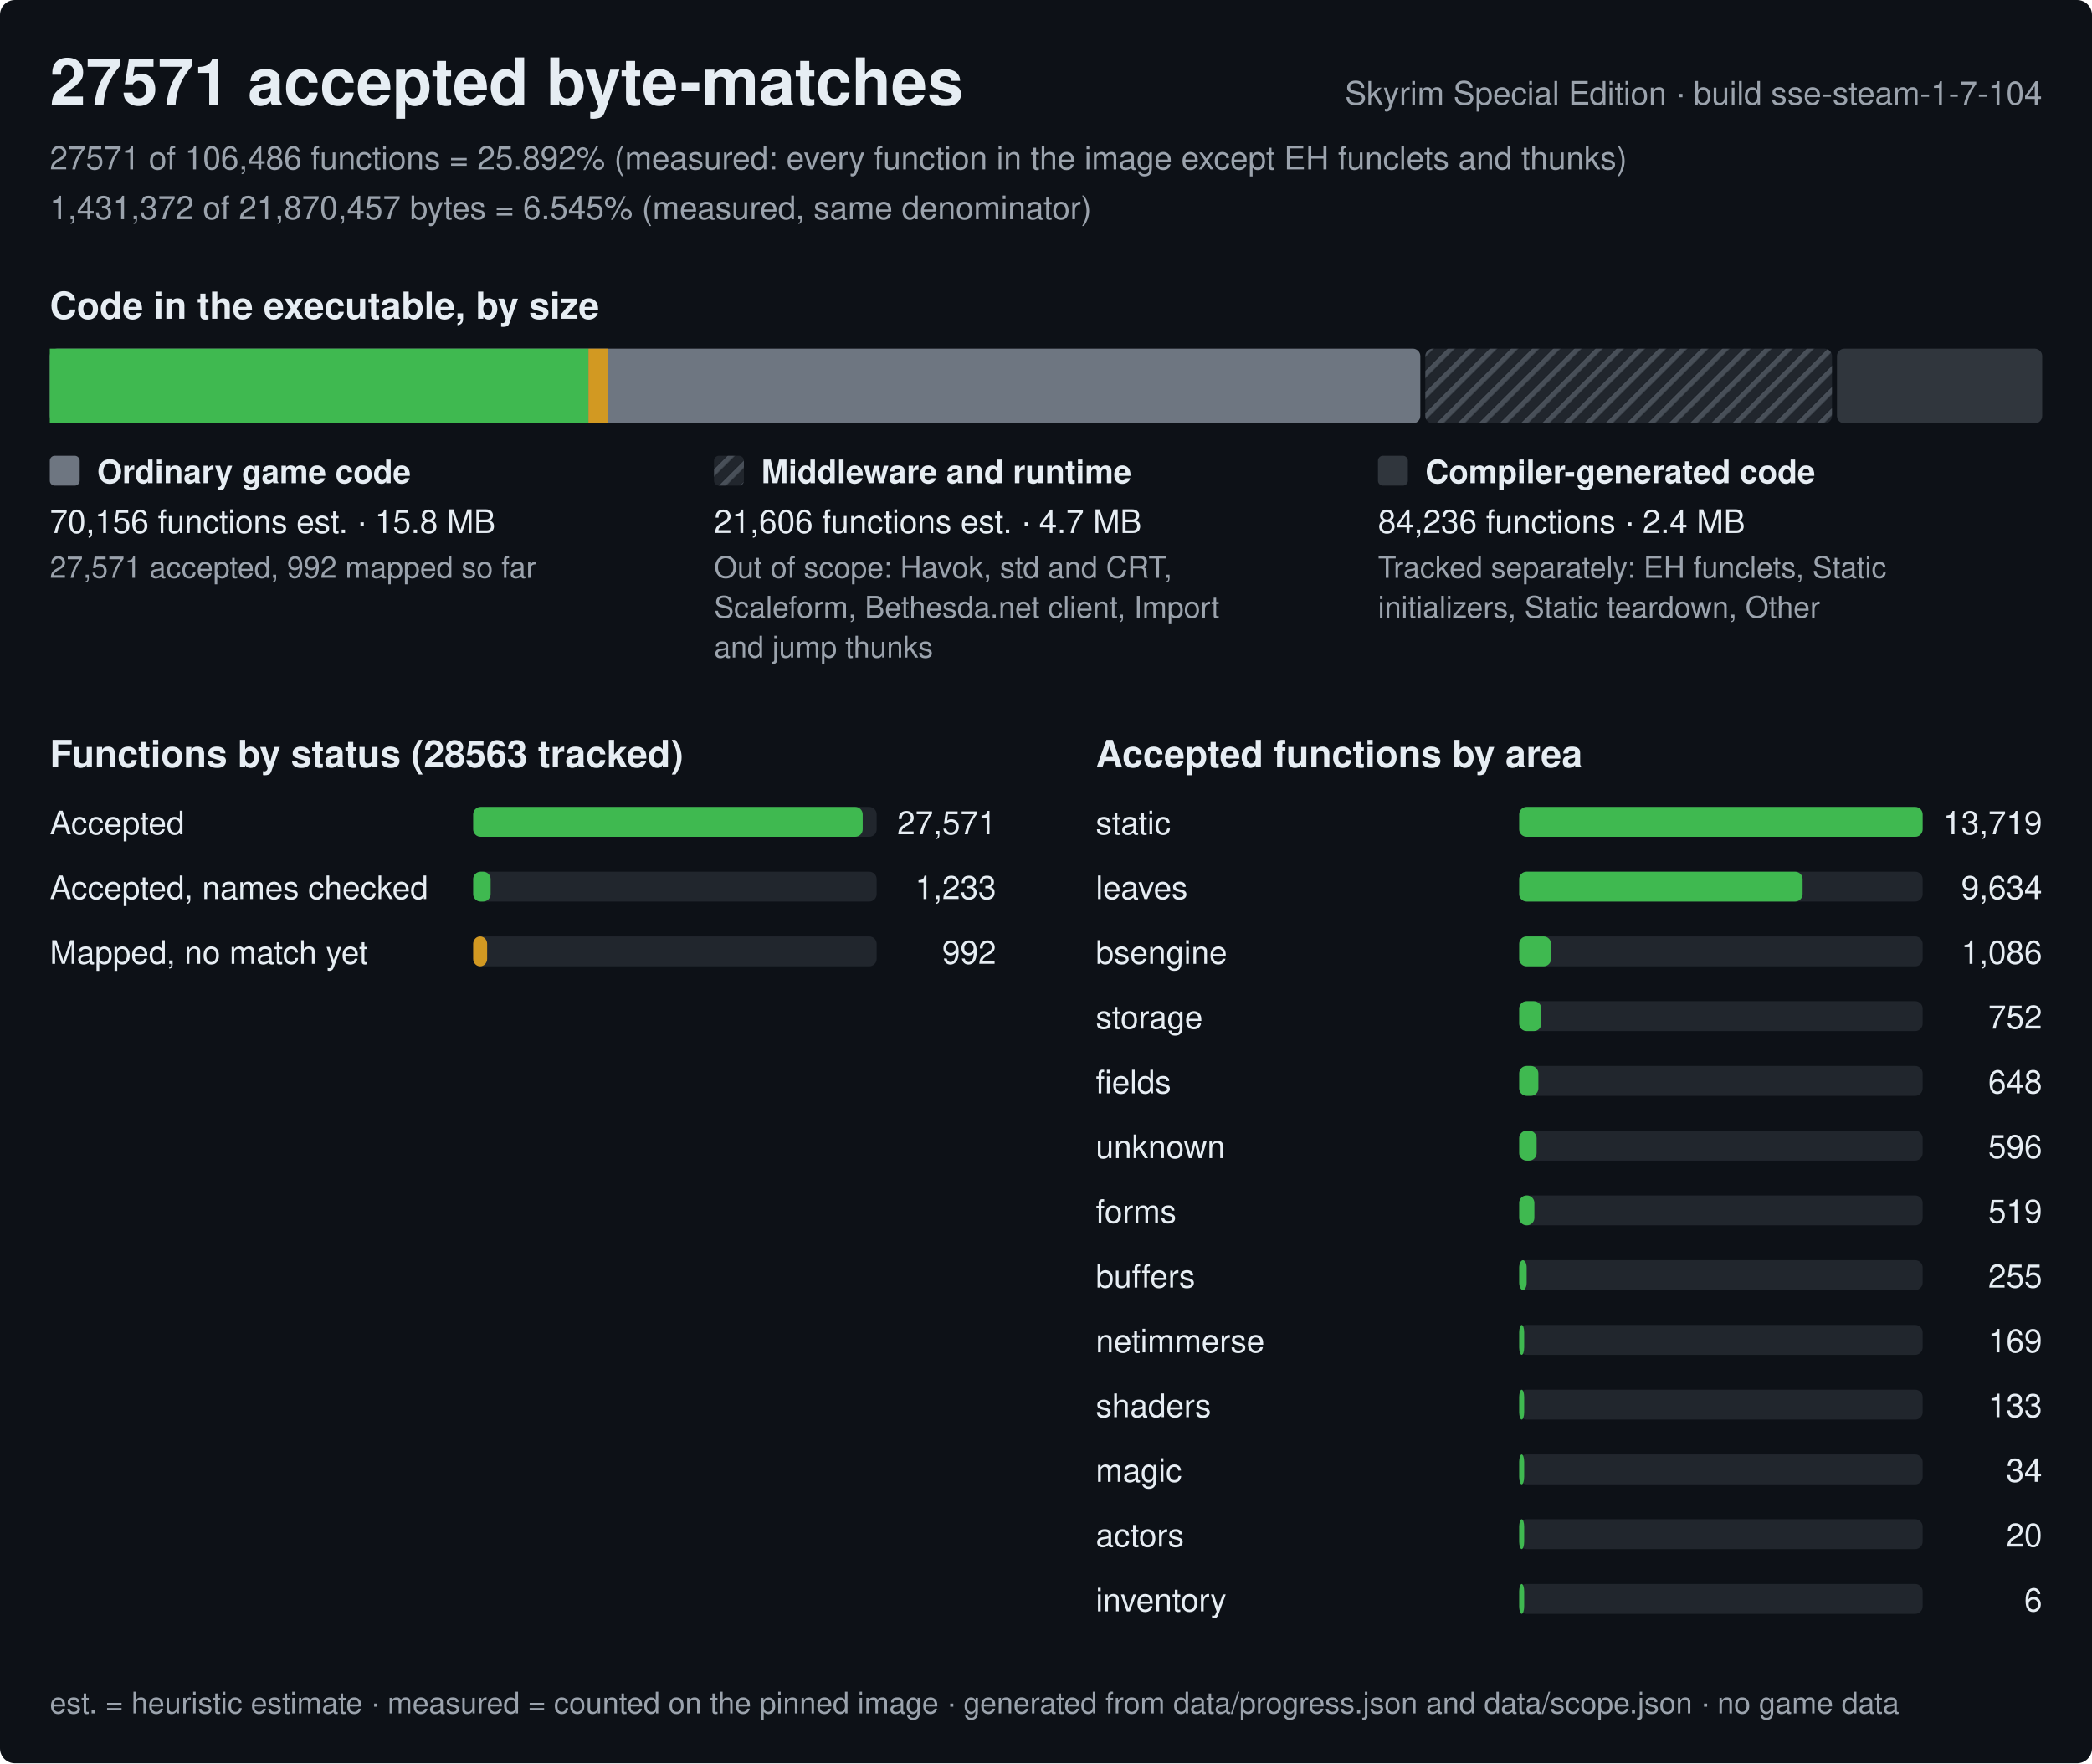
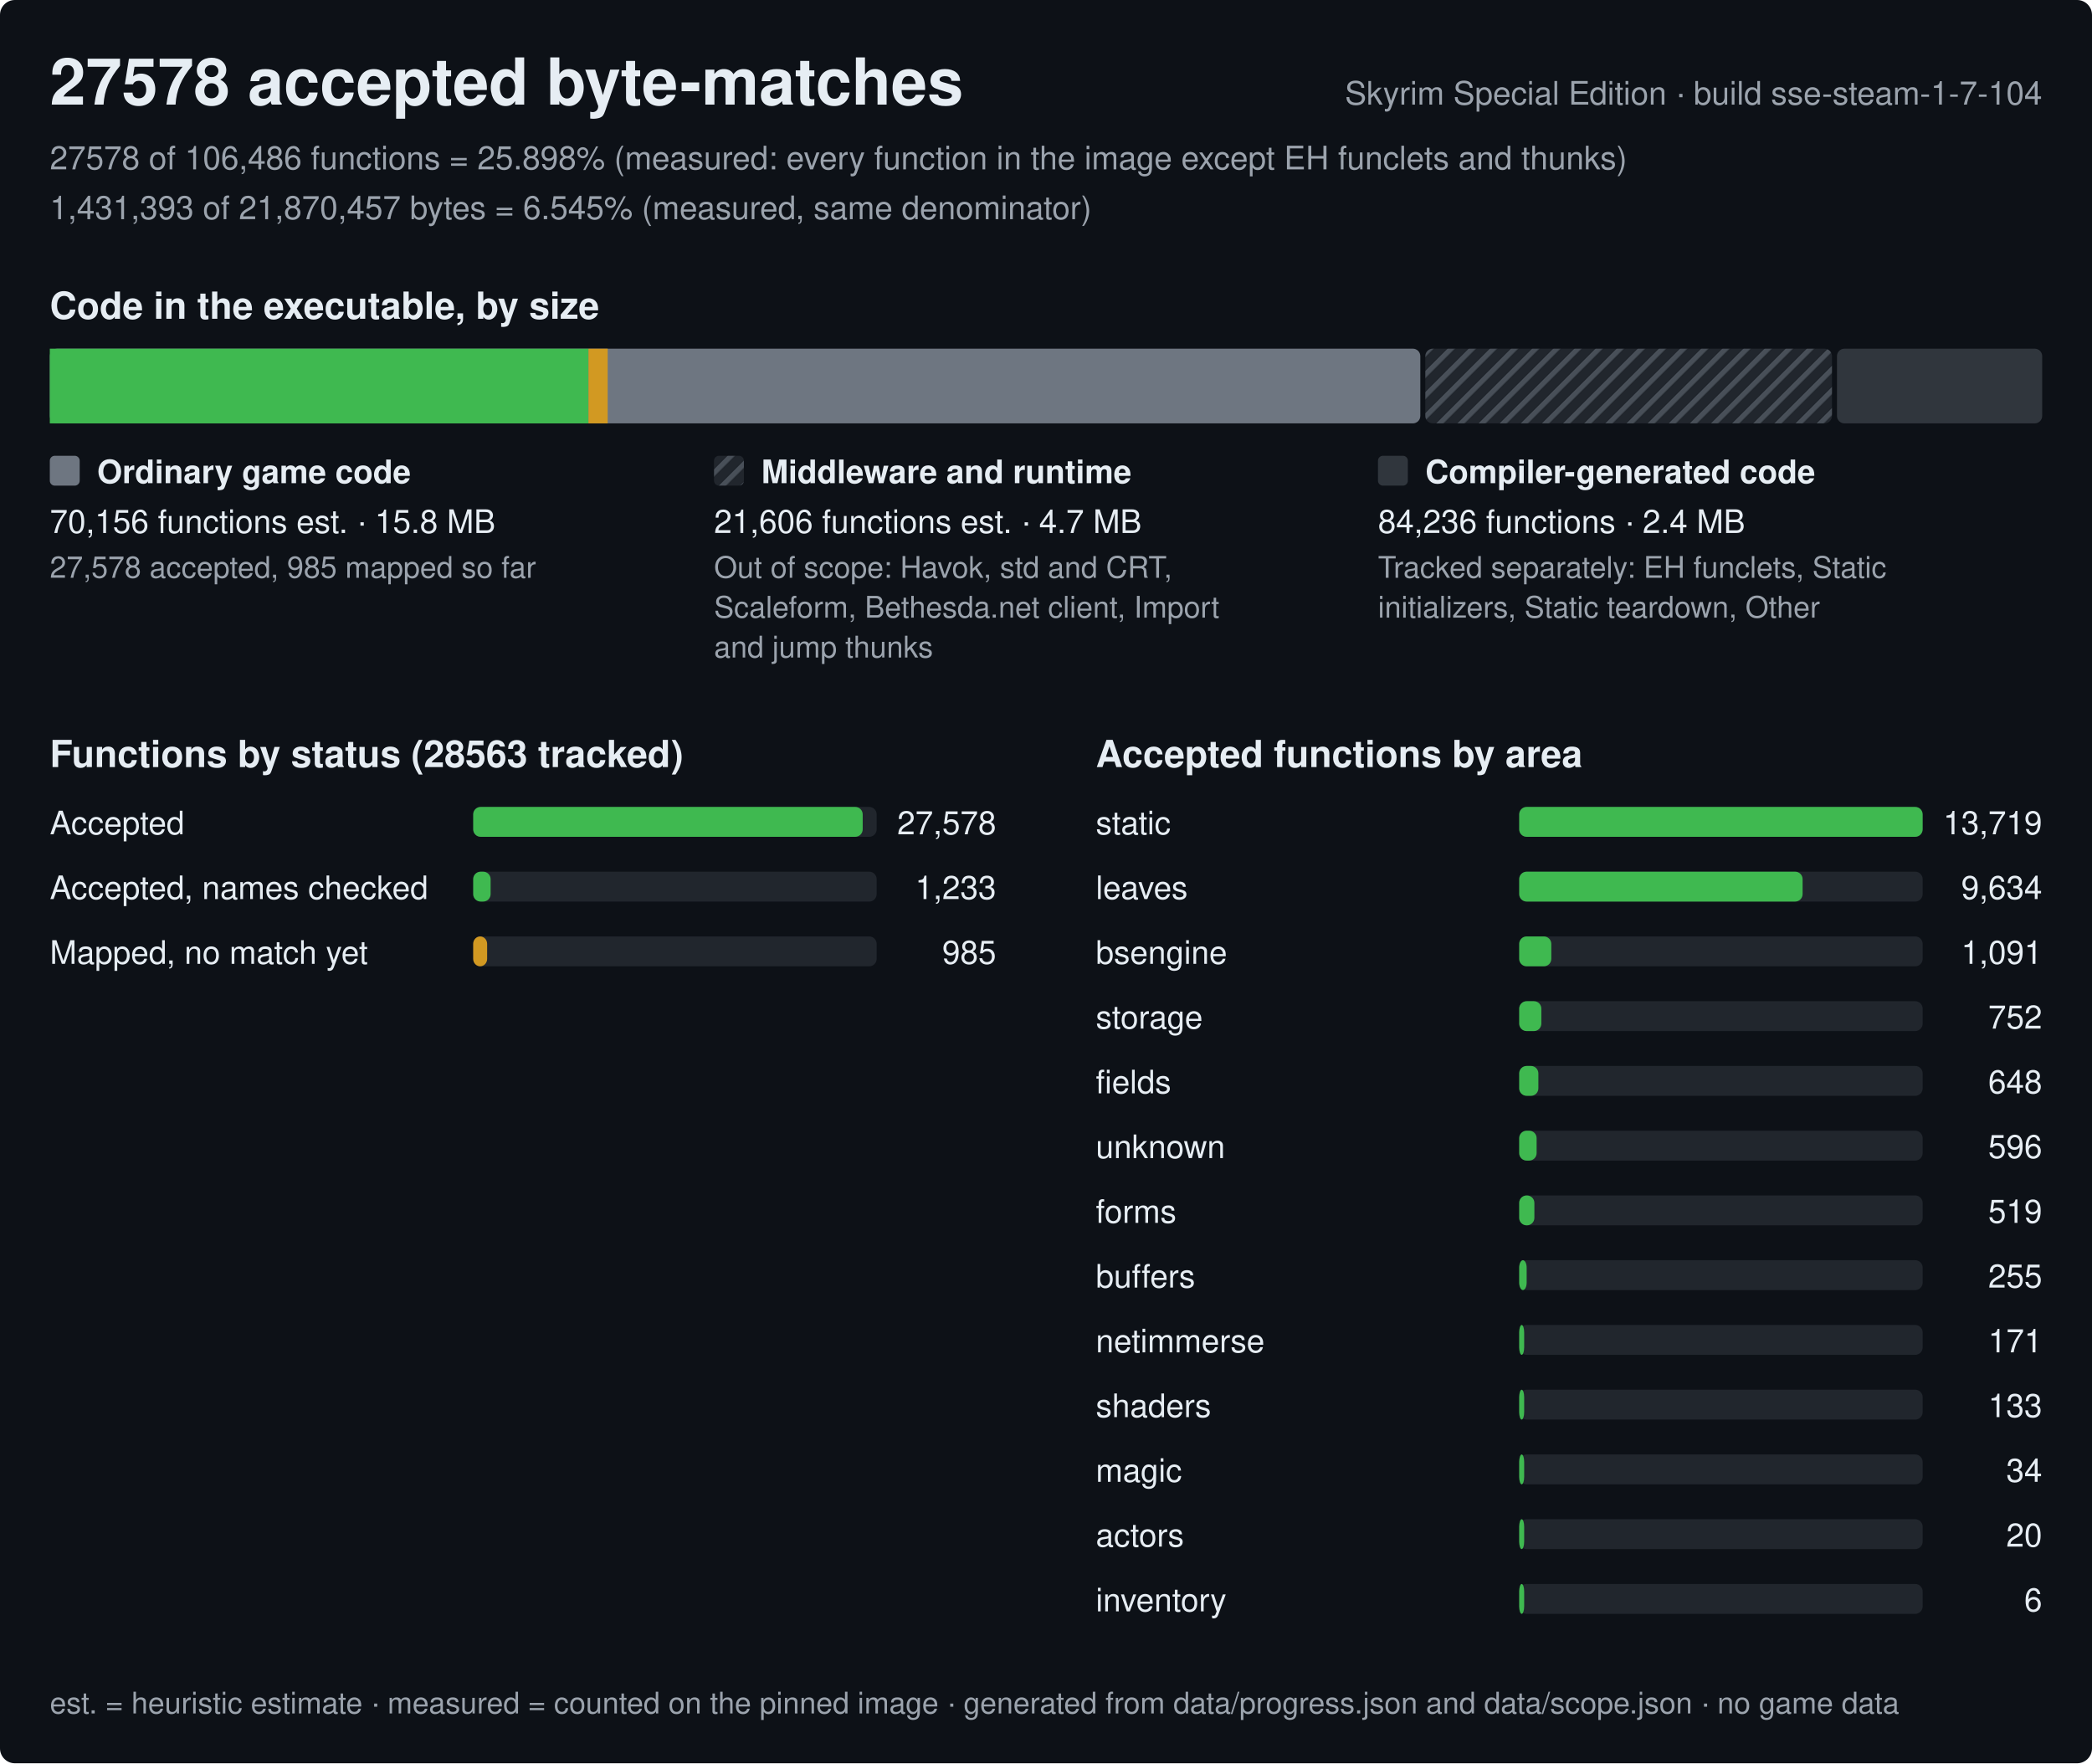
<svg xmlns="http://www.w3.org/2000/svg" width="840" height="708" viewBox="0 0 840 708" role="img" aria-label="Progress of the Skyrim Special Edition byte-matching reconstruction, build sse-steam-1-7-104">
  <style>text{font-family:-apple-system,BlinkMacSystemFont,'Segoe UI',Helvetica,Arial,sans-serif;fill:#e6edf3;white-space:pre}.h{font-size:26px;font-weight:600}.st{font-size:15px;font-weight:600}.lb{font-size:13px;font-weight:600}.bl{font-size:12px;font-weight:600;stroke:#0d1117;stroke-width:3px;paint-order:stroke;stroke-linejoin:round}.rl{font-size:13px}.fn{font-size:12px;fill:#9ba3ad}.mu{fill:#9ba3ad}</style>
  <defs>
    <pattern id="hx" width="6" height="6" patternUnits="userSpaceOnUse" patternTransform="rotate(45)">
      <rect width="6" height="6" fill="#21262d" />
      <rect width="2" height="6" fill="#484f58" />
    </pattern>
  </defs>
  <rect width="840" height="708" rx="6" fill="#0d1117" />
-   <text x="20" y="42" class="h">27571 accepted byte-matches</text>
+   <text x="20" y="42" class="h">27578 accepted byte-matches</text>
  <text x="820" y="42" class="rl mu" text-anchor="end">Skyrim Special Edition · build sse-steam-1-7-104</text>
-   <text x="20" y="68" class="rl mu">27571 of 106,486 functions = 25.892% (measured: every function in the image except EH funclets and thunks)</text>
-   <text x="20" y="88" class="rl mu">1,431,372 of 21,870,457 bytes = 6.545% (measured, same denominator)</text>
+   <text x="20" y="68" class="rl mu">27578 of 106,486 functions = 25.898% (measured: every function in the image except EH funclets and thunks)</text>
+   <text x="20" y="88" class="rl mu">1,431,393 of 21,870,457 bytes = 6.545% (measured, same denominator)</text>
  <text x="20" y="128" class="st">Code in the executable, by size</text>
  <rect x="20" y="140" width="550.3" height="30" rx="3" fill="#6e7681" />
  <rect x="20" y="140" width="216.3" height="30" fill="#3fb950" />
-   <rect x="236.3" y="140" width="7.8" height="30" fill="#d29922" />
+   <rect x="236.3" y="140" width="7.7" height="30" fill="#d29922" />
  <rect x="572.3" y="140" width="163.3" height="30" rx="3" fill="url(#hx)" />
  <rect x="737.6" y="140" width="82.4" height="30" rx="3" fill="#30363d" />
  <rect x="20" y="183" width="12" height="12" rx="2" fill="#6e7681" />
  <text x="39" y="194" class="lb">Ordinary game code</text>
  <text x="20" y="214" class="rl">70,156 functions est. · 15.8 MB</text>
-   <text x="20" y="232" class="fn">27,571 accepted, 992 mapped so far</text>
+   <text x="20" y="232" class="fn">27,578 accepted, 985 mapped so far</text>
  <rect x="286.7" y="183" width="12" height="12" rx="2" fill="url(#hx)" />
  <text x="305.7" y="194" class="lb">Middleware and runtime</text>
  <text x="286.7" y="214" class="rl">21,606 functions est. · 4.7 MB</text>
  <text x="286.7" y="232" class="fn">Out of scope: Havok, std and CRT,</text>
  <text x="286.7" y="248" class="fn">Scaleform, Bethesda.net client, Import</text>
  <text x="286.7" y="264" class="fn">and jump thunks</text>
  <rect x="553.3" y="183" width="12" height="12" rx="2" fill="#30363d" />
  <text x="572.3" y="194" class="lb">Compiler-generated code</text>
  <text x="553.3" y="214" class="rl">84,236 functions · 2.4 MB</text>
  <text x="553.3" y="232" class="fn">Tracked separately: EH funclets, Static</text>
  <text x="553.3" y="248" class="fn">initializers, Static teardown, Other</text>
  <text x="20" y="308" class="st">Functions by status (28563 tracked)</text>
  <text x="20" y="335" class="rl">Accepted</text>
  <rect x="190" y="324" width="162.0" height="12" rx="3" fill="#21262d" />
  <rect x="190" y="324" width="156.4" height="12" rx="3" fill="#3fb950" />
-   <text x="400.0" y="335" class="rl" text-anchor="end">27,571</text>
+   <text x="400.0" y="335" class="rl" text-anchor="end">27,578</text>
  <text x="20" y="361" class="rl">Accepted, names checked</text>
  <rect x="190" y="350" width="162.0" height="12" rx="3" fill="#21262d" />
  <rect x="190" y="350" width="7" height="12" rx="3" fill="#3fb950" />
  <text x="400.0" y="361" class="rl" text-anchor="end">1,233</text>
  <text x="20" y="387" class="rl">Mapped, no match yet</text>
  <rect x="190" y="376" width="162.0" height="12" rx="3" fill="#21262d" />
  <rect x="190" y="376" width="5.6" height="12" rx="3" fill="#d29922" />
-   <text x="400.0" y="387" class="rl" text-anchor="end">992</text>
+   <text x="400.0" y="387" class="rl" text-anchor="end">985</text>
  <text x="440.0" y="308" class="st">Accepted functions by area</text>
  <text x="440.0" y="335" class="rl">static</text>
  <rect x="610.0" y="324" width="162.0" height="12" rx="3" fill="#21262d" />
  <rect x="610.0" y="324" width="162" height="12" rx="3" fill="#3fb950" />
  <text x="820.0" y="335" class="rl" text-anchor="end">13,719</text>
  <text x="440.0" y="361" class="rl">leaves</text>
  <rect x="610.0" y="350" width="162.0" height="12" rx="3" fill="#21262d" />
  <rect x="610.0" y="350" width="113.8" height="12" rx="3" fill="#3fb950" />
  <text x="820.0" y="361" class="rl" text-anchor="end">9,634</text>
  <text x="440.0" y="387" class="rl">bsengine</text>
  <rect x="610.0" y="376" width="162.0" height="12" rx="3" fill="#21262d" />
-   <rect x="610.0" y="376" width="12.8" height="12" rx="3" fill="#3fb950" />
-   <text x="820.0" y="387" class="rl" text-anchor="end">1,086</text>
+   <rect x="610.0" y="376" width="12.9" height="12" rx="3" fill="#3fb950" />
+   <text x="820.0" y="387" class="rl" text-anchor="end">1,091</text>
  <text x="440.0" y="413" class="rl">storage</text>
  <rect x="610.0" y="402" width="162.0" height="12" rx="3" fill="#21262d" />
  <rect x="610.0" y="402" width="8.9" height="12" rx="3" fill="#3fb950" />
  <text x="820.0" y="413" class="rl" text-anchor="end">752</text>
  <text x="440.0" y="439" class="rl">fields</text>
  <rect x="610.0" y="428" width="162.0" height="12" rx="3" fill="#21262d" />
  <rect x="610.0" y="428" width="7.7" height="12" rx="3" fill="#3fb950" />
  <text x="820.0" y="439" class="rl" text-anchor="end">648</text>
  <text x="440.0" y="465" class="rl">unknown</text>
  <rect x="610.0" y="454" width="162.0" height="12" rx="3" fill="#21262d" />
  <rect x="610.0" y="454" width="7" height="12" rx="3" fill="#3fb950" />
  <text x="820.0" y="465" class="rl" text-anchor="end">596</text>
  <text x="440.0" y="491" class="rl">forms</text>
  <rect x="610.0" y="480" width="162.0" height="12" rx="3" fill="#21262d" />
  <rect x="610.0" y="480" width="6.1" height="12" rx="3" fill="#3fb950" />
  <text x="820.0" y="491" class="rl" text-anchor="end">519</text>
  <text x="440.0" y="517" class="rl">buffers</text>
  <rect x="610.0" y="506" width="162.0" height="12" rx="3" fill="#21262d" />
  <rect x="610.0" y="506" width="3" height="12" rx="3" fill="#3fb950" />
  <text x="820.0" y="517" class="rl" text-anchor="end">255</text>
  <text x="440.0" y="543" class="rl">netimmerse</text>
  <rect x="610.0" y="532" width="162.0" height="12" rx="3" fill="#21262d" />
  <rect x="610.0" y="532" width="2" height="12" rx="3" fill="#3fb950" />
-   <text x="820.0" y="543" class="rl" text-anchor="end">169</text>
+   <text x="820.0" y="543" class="rl" text-anchor="end">171</text>
  <text x="440.0" y="569" class="rl">shaders</text>
  <rect x="610.0" y="558" width="162.0" height="12" rx="3" fill="#21262d" />
  <rect x="610.0" y="558" width="2" height="12" rx="3" fill="#3fb950" />
  <text x="820.0" y="569" class="rl" text-anchor="end">133</text>
  <text x="440.0" y="595" class="rl">magic</text>
  <rect x="610.0" y="584" width="162.0" height="12" rx="3" fill="#21262d" />
  <rect x="610.0" y="584" width="2" height="12" rx="3" fill="#3fb950" />
  <text x="820.0" y="595" class="rl" text-anchor="end">34</text>
  <text x="440.0" y="621" class="rl">actors</text>
  <rect x="610.0" y="610" width="162.0" height="12" rx="3" fill="#21262d" />
  <rect x="610.0" y="610" width="2" height="12" rx="3" fill="#3fb950" />
  <text x="820.0" y="621" class="rl" text-anchor="end">20</text>
  <text x="440.0" y="647" class="rl">inventory</text>
  <rect x="610.0" y="636" width="162.0" height="12" rx="3" fill="#21262d" />
  <rect x="610.0" y="636" width="2" height="12" rx="3" fill="#3fb950" />
  <text x="820.0" y="647" class="rl" text-anchor="end">6</text>
  <text x="20" y="688" class="fn">est. = heuristic estimate · measured = counted on the pinned image · generated from data/progress.json and data/scope.json · no game data</text>
</svg>
